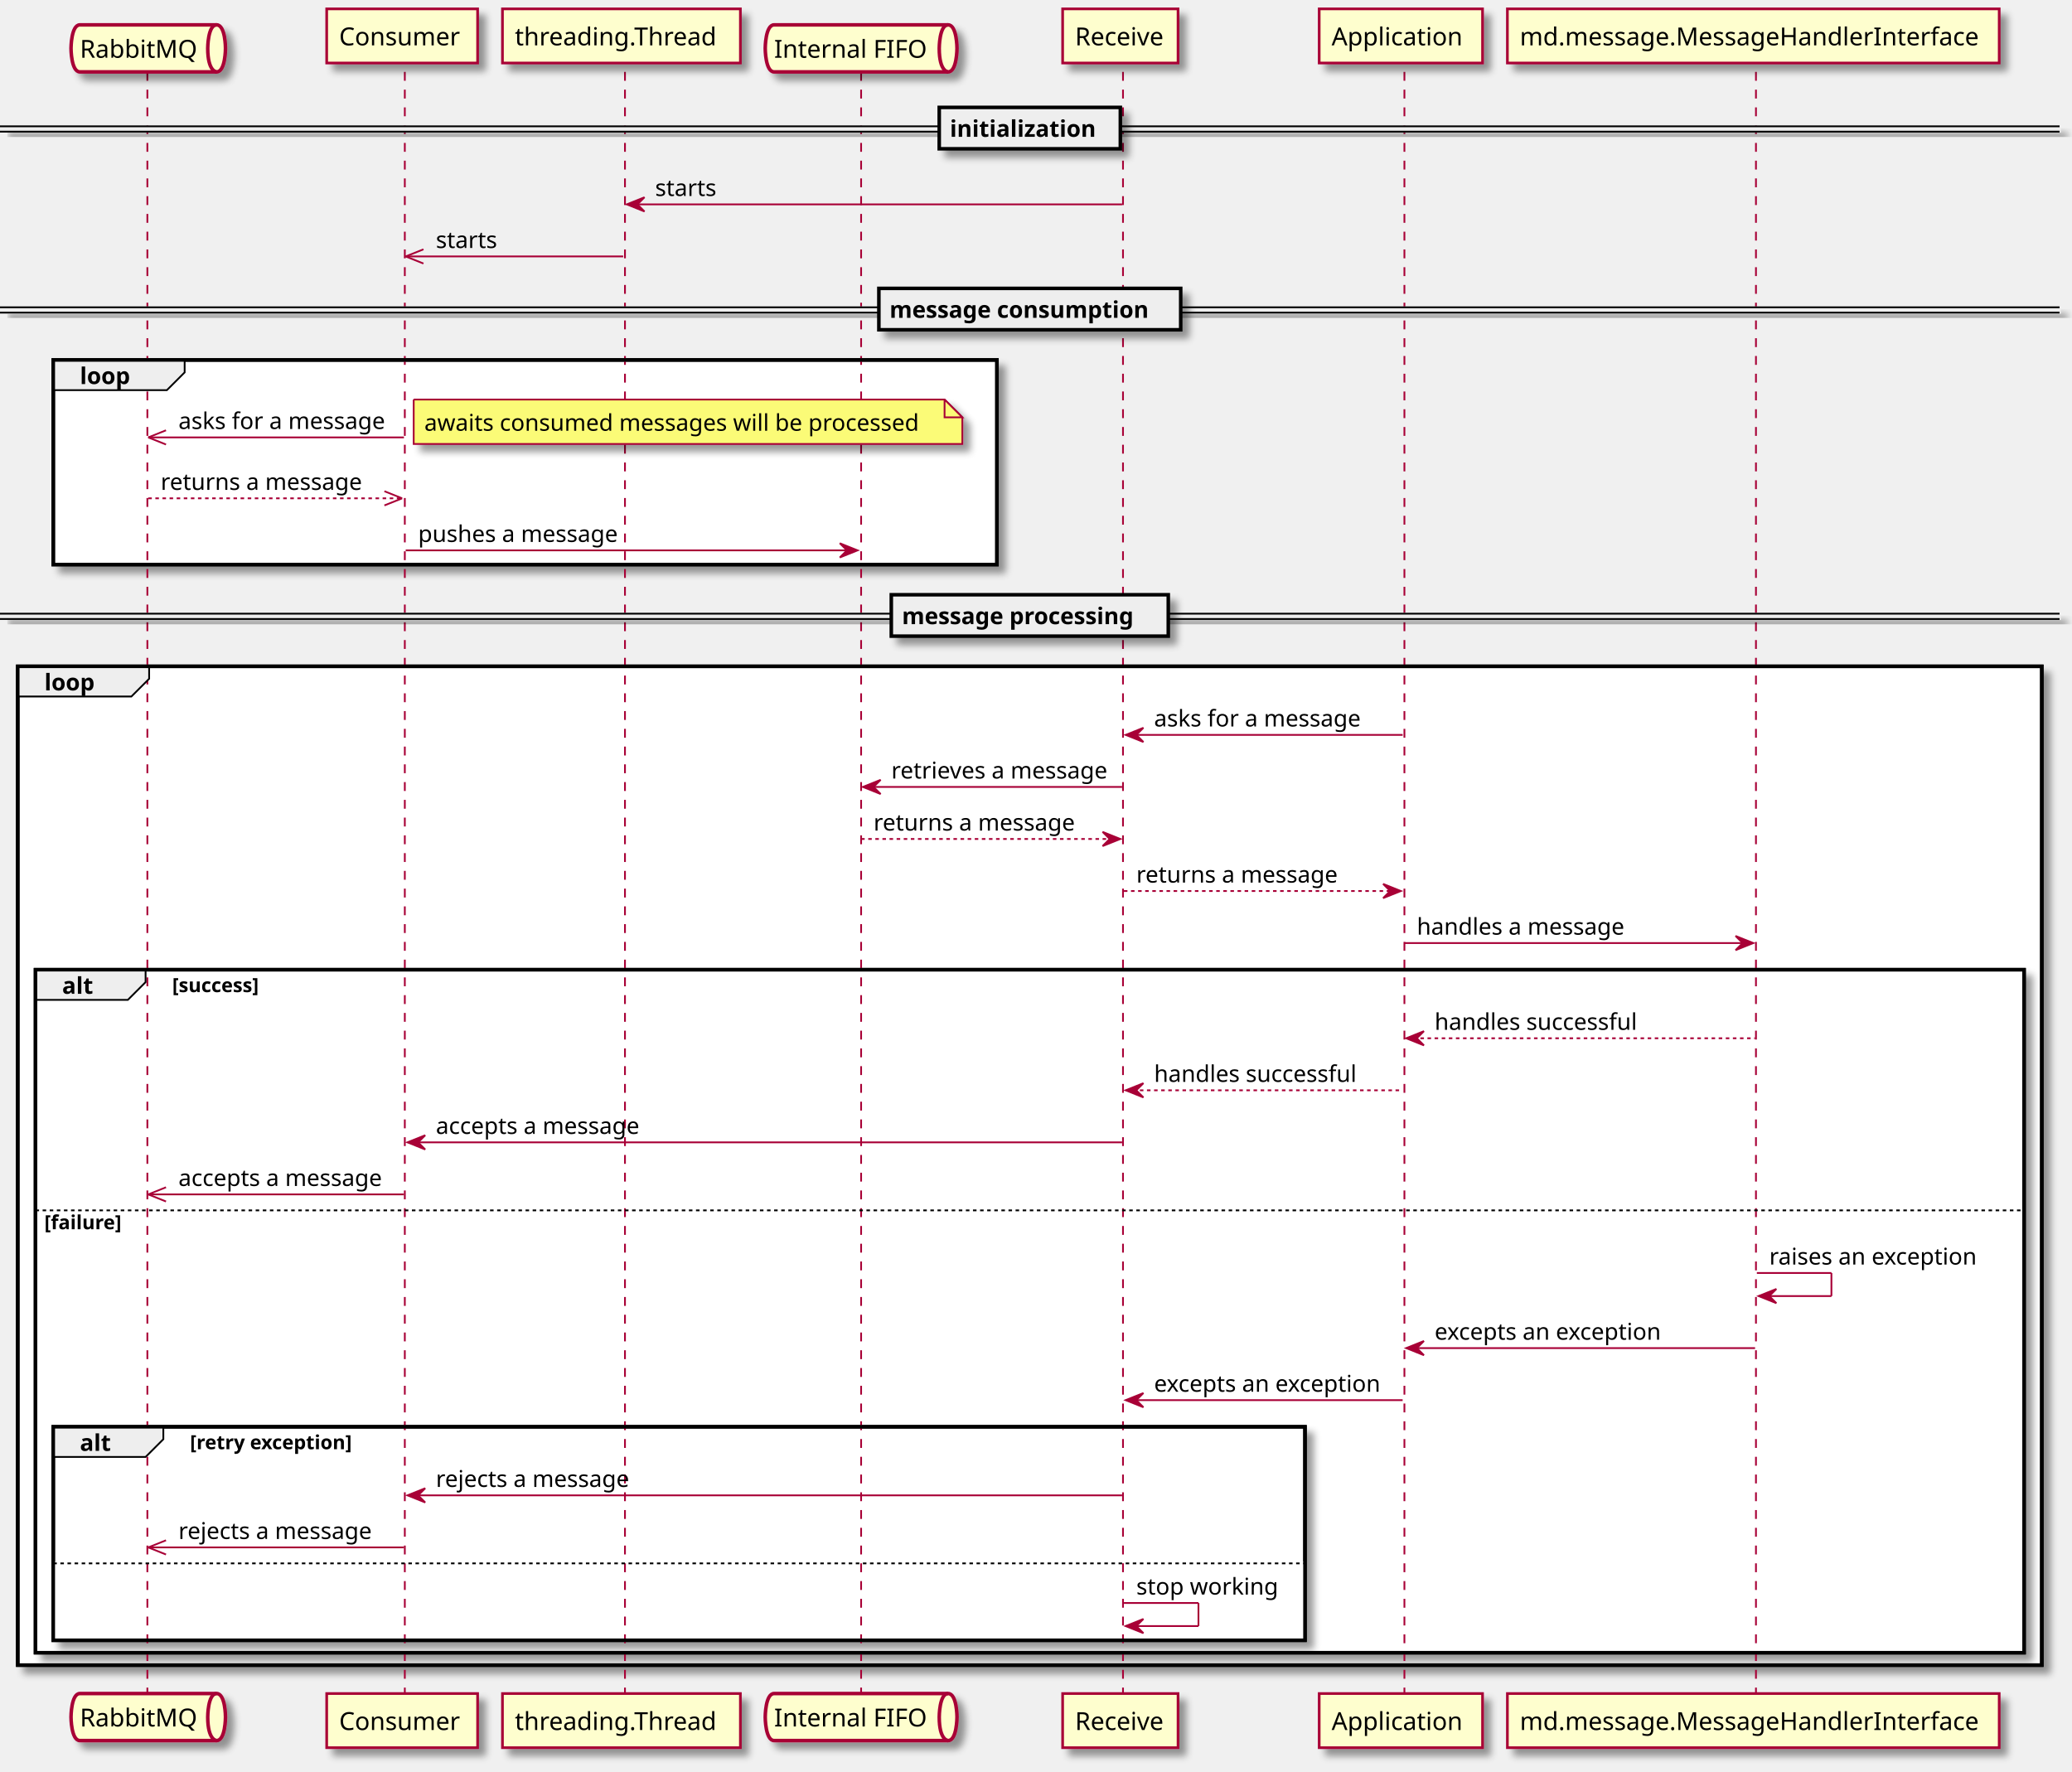
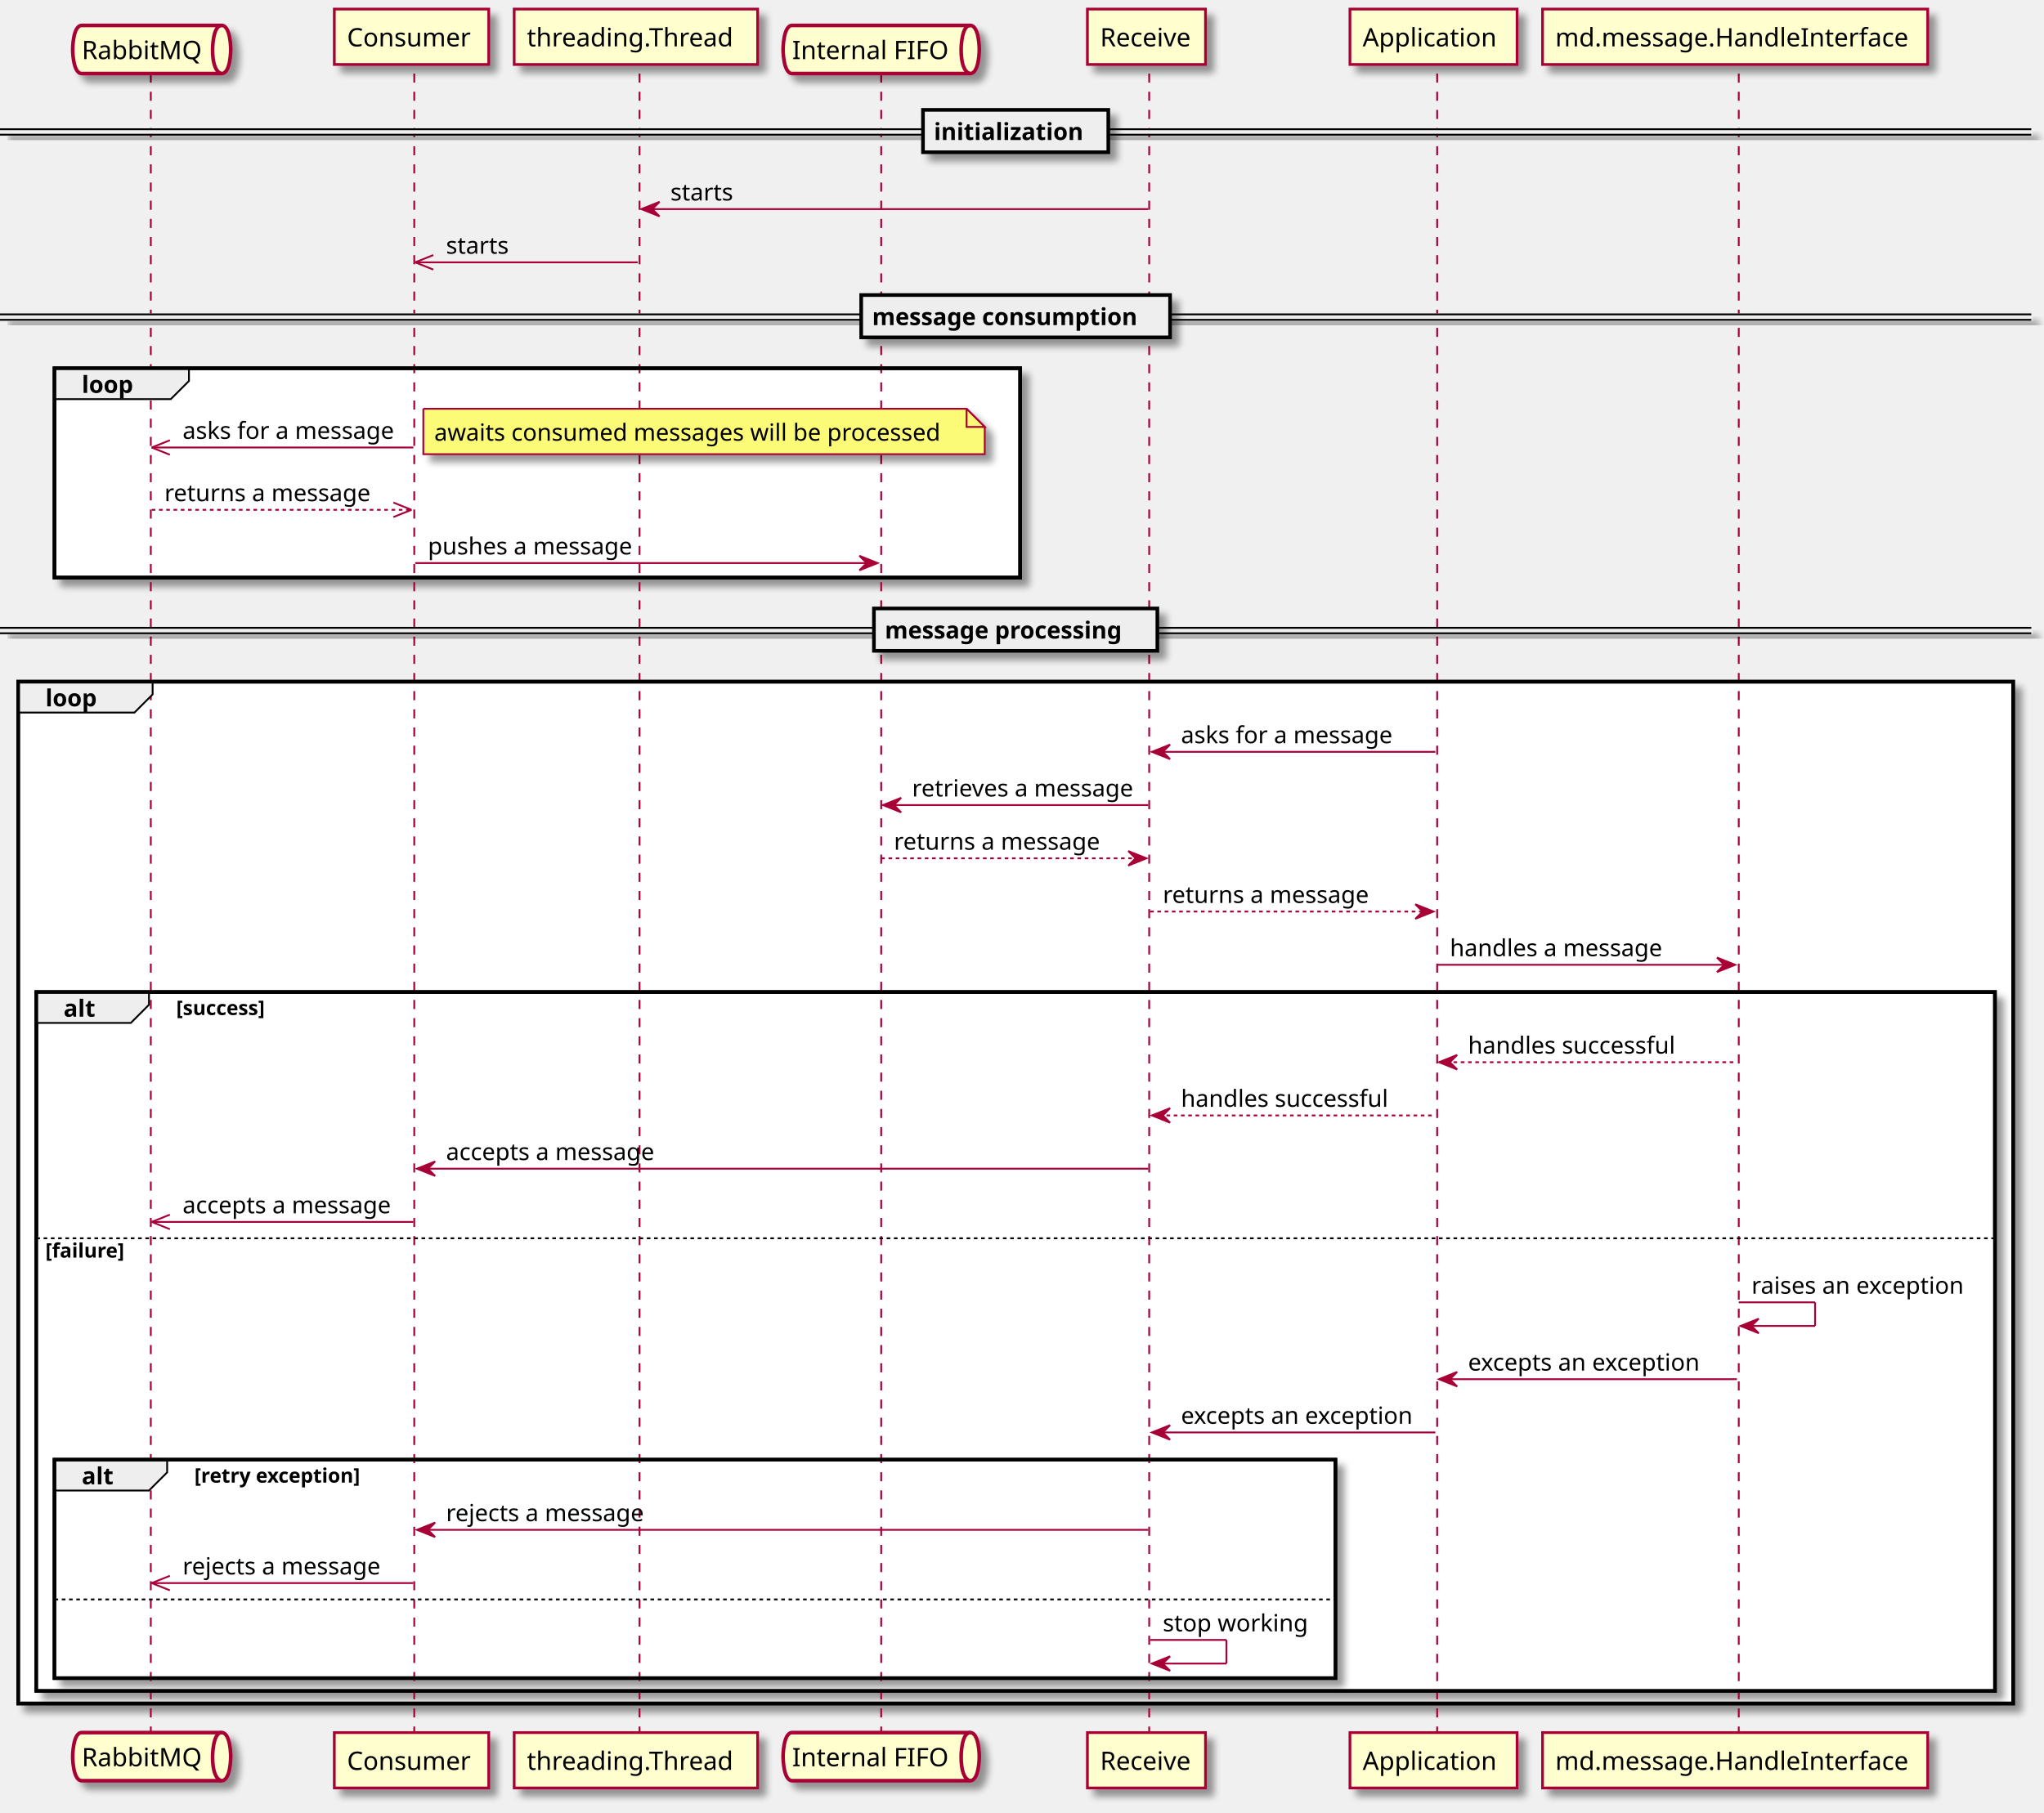
- <svg xmlns="http://www.w3.org/2000/svg" contentScriptType="application/ecmascript" contentStyleType="text/css" height="998px" preserveAspectRatio="none" style="width:1167px;height:998px;background:#FFFFFF;" version="1.1" viewBox="0 0 1167 998" width="1167px" zoomAndPan="magnify">
+ <svg xmlns="http://www.w3.org/2000/svg" contentScriptType="application/ecmascript" contentStyleType="text/css" height="998px" preserveAspectRatio="none" style="width:1125px;height:998px;background:#FFFFFF;" version="1.1" viewBox="0 0 1125 998" width="1125px" zoomAndPan="magnify">
  <defs>
-     <filter height="300%" id="f12l3ty6aggeyv" width="300%" x="-1" y="-1">
+     <filter height="300%" id="f5gqfee3m88hu" width="300%" x="-1" y="-1">
      <feGaussianBlur result="blurOut" stdDeviation="2.0" />
      <feColorMatrix in="blurOut" result="blurOut2" type="matrix" values="0 0 0 0 0 0 0 0 0 0 0 0 0 0 0 0 0 0 .4 0" />
      <feOffset dx="4.0" dy="4.0" in="blurOut2" result="blurOut3" />
      <feBlend in="SourceGraphic" in2="blurOut3" mode="normal" />
    </filter>
  </defs>
  <g>
-     <rect fill="#FFFFFF" filter="url(#f12l3ty6aggeyv)" height="115.242" style="stroke:#000000;stroke-width:2.0;" width="531.5" x="30" y="202.731" />
-     <rect fill="#FFFFFF" filter="url(#f12l3ty6aggeyv)" height="562.545" style="stroke:#000000;stroke-width:2.0;" width="1140" x="10" y="375.283" />
-     <rect fill="#FFFFFF" filter="url(#f12l3ty6aggeyv)" height="384.682" style="stroke:#000000;stroke-width:2.0;" width="1120" x="20" y="546.146" />
-     <rect fill="#FFFFFF" height="250.129" style="stroke:none;stroke-width:1.0;" width="1120" x="20" y="680.699" />
-     <rect fill="#FFFFFF" filter="url(#f12l3ty6aggeyv)" height="120.242" style="stroke:#000000;stroke-width:2.0;" width="705" x="30" y="803.586" />
+     <rect fill="#FFFFFF" filter="url(#f5gqfee3m88hu)" height="115.242" style="stroke:#000000;stroke-width:2.0;" width="531.5" x="30" y="202.731" />
+     <rect fill="#FFFFFF" filter="url(#f5gqfee3m88hu)" height="562.545" style="stroke:#000000;stroke-width:2.0;" width="1098" x="10" y="375.283" />
+     <rect fill="#FFFFFF" filter="url(#f5gqfee3m88hu)" height="384.682" style="stroke:#000000;stroke-width:2.0;" width="1078" x="20" y="546.146" />
+     <rect fill="#FFFFFF" height="250.129" style="stroke:none;stroke-width:1.0;" width="1078" x="20" y="680.699" />
+     <rect fill="#FFFFFF" filter="url(#f5gqfee3m88hu)" height="120.242" style="stroke:#000000;stroke-width:2.0;" width="705" x="30" y="803.586" />
    <rect fill="#FFFFFF" height="44.31" style="stroke:none;stroke-width:1.0;" width="705" x="30" y="879.518" />
    <line style="stroke:#A80036;stroke-width:1.0;stroke-dasharray:5.0,5.0;" x1="83" x2="83" y1="40.488" y2="954.828" />
    <line style="stroke:#A80036;stroke-width:1.0;stroke-dasharray:5.0,5.0;" x1="228" x2="228" y1="40.488" y2="954.828" />
    <line style="stroke:#A80036;stroke-width:1.0;stroke-dasharray:5.0,5.0;" x1="352" x2="352" y1="40.488" y2="954.828" />
    <line style="stroke:#A80036;stroke-width:1.0;stroke-dasharray:5.0,5.0;" x1="485" x2="485" y1="40.488" y2="954.828" />
    <line style="stroke:#A80036;stroke-width:1.0;stroke-dasharray:5.0,5.0;" x1="632.5" x2="632.5" y1="40.488" y2="954.828" />
    <line style="stroke:#A80036;stroke-width:1.0;stroke-dasharray:5.0,5.0;" x1="791" x2="791" y1="40.488" y2="954.828" />
-     <line style="stroke:#A80036;stroke-width:1.0;stroke-dasharray:5.0,5.0;" x1="989" x2="989" y1="40.488" y2="954.828" />
-     <path d="M45,14 L122,14 C127,14 127,27.244 127,27.244 C127,27.244 127,40.488 122,40.488 L45,40.488 C40,40.488 40,27.244 40,27.244 C40,27.244 40,14 45,14 " fill="#FEFECE" filter="url(#f12l3ty6aggeyv)" style="stroke:#A80036;stroke-width:2.0;" />
+     <line style="stroke:#A80036;stroke-width:1.0;stroke-dasharray:5.0,5.0;" x1="957" x2="957" y1="40.488" y2="954.828" />
+     <path d="M45,14 L122,14 C127,14 127,27.244 127,27.244 C127,27.244 127,40.488 122,40.488 L45,40.488 C40,40.488 40,27.244 40,27.244 C40,27.244 40,14 45,14 " fill="#FEFECE" filter="url(#f5gqfee3m88hu)" style="stroke:#A80036;stroke-width:2.0;" />
    <path d="M122,14 C117,14 117,27.244 117,27.244 C117,40.488 122,40.488 122,40.488 " fill="none" style="stroke:#A80036;stroke-width:2.0;" />
    <text fill="#000000" font-family="sans-serif" font-size="14" lengthAdjust="spacing" textLength="67" x="45" y="32.535">RabbitMQ</text>
-     <path d="M45,953.828 L122,953.828 C127,953.828 127,967.072 127,967.072 C127,967.072 127,980.316 122,980.316 L45,980.316 C40,980.316 40,967.072 40,967.072 C40,967.072 40,953.828 45,953.828 " fill="#FEFECE" filter="url(#f12l3ty6aggeyv)" style="stroke:#A80036;stroke-width:2.0;" />
+     <path d="M45,953.828 L122,953.828 C127,953.828 127,967.072 127,967.072 C127,967.072 127,980.316 122,980.316 L45,980.316 C40,980.316 40,967.072 40,967.072 C40,967.072 40,953.828 45,953.828 " fill="#FEFECE" filter="url(#f5gqfee3m88hu)" style="stroke:#A80036;stroke-width:2.0;" />
    <path d="M122,953.828 C117,953.828 117,967.072 117,967.072 C117,980.316 122,980.316 122,980.316 " fill="none" style="stroke:#A80036;stroke-width:2.0;" />
    <text fill="#000000" font-family="sans-serif" font-size="14" lengthAdjust="spacing" textLength="67" x="45" y="972.363">RabbitMQ</text>
-     <rect fill="#FEFECE" filter="url(#f12l3ty6aggeyv)" height="30.488" style="stroke:#A80036;stroke-width:1.5;" width="85" x="184" y="5" />
+     <rect fill="#FEFECE" filter="url(#f5gqfee3m88hu)" height="30.488" style="stroke:#A80036;stroke-width:1.5;" width="85" x="184" y="5" />
    <text fill="#000000" font-family="sans-serif" font-size="14" lengthAdjust="spacing" textLength="71" x="191" y="25.535">Consumer</text>
-     <rect fill="#FEFECE" filter="url(#f12l3ty6aggeyv)" height="30.488" style="stroke:#A80036;stroke-width:1.5;" width="85" x="184" y="953.828" />
+     <rect fill="#FEFECE" filter="url(#f5gqfee3m88hu)" height="30.488" style="stroke:#A80036;stroke-width:1.5;" width="85" x="184" y="953.828" />
    <text fill="#000000" font-family="sans-serif" font-size="14" lengthAdjust="spacing" textLength="71" x="191" y="974.363">Consumer</text>
-     <rect fill="#FEFECE" filter="url(#f12l3ty6aggeyv)" height="30.488" style="stroke:#A80036;stroke-width:1.5;" width="134" x="283" y="5" />
+     <rect fill="#FEFECE" filter="url(#f5gqfee3m88hu)" height="30.488" style="stroke:#A80036;stroke-width:1.5;" width="134" x="283" y="5" />
    <text fill="#000000" font-family="sans-serif" font-size="14" lengthAdjust="spacing" textLength="120" x="290" y="25.535">threading.Thread</text>
-     <rect fill="#FEFECE" filter="url(#f12l3ty6aggeyv)" height="30.488" style="stroke:#A80036;stroke-width:1.5;" width="134" x="283" y="953.828" />
+     <rect fill="#FEFECE" filter="url(#f5gqfee3m88hu)" height="30.488" style="stroke:#A80036;stroke-width:1.5;" width="134" x="283" y="953.828" />
    <text fill="#000000" font-family="sans-serif" font-size="14" lengthAdjust="spacing" textLength="120" x="290" y="974.363">threading.Thread</text>
-     <path d="M436,14 L534,14 C539,14 539,27.244 539,27.244 C539,27.244 539,40.488 534,40.488 L436,40.488 C431,40.488 431,27.244 431,27.244 C431,27.244 431,14 436,14 " fill="#FEFECE" filter="url(#f12l3ty6aggeyv)" style="stroke:#A80036;stroke-width:2.0;" />
+     <path d="M436,14 L534,14 C539,14 539,27.244 539,27.244 C539,27.244 539,40.488 534,40.488 L436,40.488 C431,40.488 431,27.244 431,27.244 C431,27.244 431,14 436,14 " fill="#FEFECE" filter="url(#f5gqfee3m88hu)" style="stroke:#A80036;stroke-width:2.0;" />
    <path d="M534,14 C529,14 529,27.244 529,27.244 C529,40.488 534,40.488 534,40.488 " fill="none" style="stroke:#A80036;stroke-width:2.0;" />
    <text fill="#000000" font-family="sans-serif" font-size="14" lengthAdjust="spacing" textLength="88" x="436" y="32.535">Internal FIFO</text>
-     <path d="M436,953.828 L534,953.828 C539,953.828 539,967.072 539,967.072 C539,967.072 539,980.316 534,980.316 L436,980.316 C431,980.316 431,967.072 431,967.072 C431,967.072 431,953.828 436,953.828 " fill="#FEFECE" filter="url(#f12l3ty6aggeyv)" style="stroke:#A80036;stroke-width:2.0;" />
+     <path d="M436,953.828 L534,953.828 C539,953.828 539,967.072 539,967.072 C539,967.072 539,980.316 534,980.316 L436,980.316 C431,980.316 431,967.072 431,967.072 C431,967.072 431,953.828 436,953.828 " fill="#FEFECE" filter="url(#f5gqfee3m88hu)" style="stroke:#A80036;stroke-width:2.0;" />
    <path d="M534,953.828 C529,953.828 529,967.072 529,967.072 C529,980.316 534,980.316 534,980.316 " fill="none" style="stroke:#A80036;stroke-width:2.0;" />
    <text fill="#000000" font-family="sans-serif" font-size="14" lengthAdjust="spacing" textLength="88" x="436" y="972.363">Internal FIFO</text>
-     <rect fill="#FEFECE" filter="url(#f12l3ty6aggeyv)" height="30.488" style="stroke:#A80036;stroke-width:1.5;" width="65" x="598.5" y="5" />
+     <rect fill="#FEFECE" filter="url(#f5gqfee3m88hu)" height="30.488" style="stroke:#A80036;stroke-width:1.5;" width="65" x="598.5" y="5" />
    <text fill="#000000" font-family="sans-serif" font-size="14" lengthAdjust="spacing" textLength="51" x="605.5" y="25.535">Receive</text>
-     <rect fill="#FEFECE" filter="url(#f12l3ty6aggeyv)" height="30.488" style="stroke:#A80036;stroke-width:1.5;" width="65" x="598.5" y="953.828" />
+     <rect fill="#FEFECE" filter="url(#f5gqfee3m88hu)" height="30.488" style="stroke:#A80036;stroke-width:1.5;" width="65" x="598.5" y="953.828" />
    <text fill="#000000" font-family="sans-serif" font-size="14" lengthAdjust="spacing" textLength="51" x="605.5" y="974.363">Receive</text>
-     <rect fill="#FEFECE" filter="url(#f12l3ty6aggeyv)" height="30.488" style="stroke:#A80036;stroke-width:1.5;" width="92" x="743" y="5" />
+     <rect fill="#FEFECE" filter="url(#f5gqfee3m88hu)" height="30.488" style="stroke:#A80036;stroke-width:1.5;" width="92" x="743" y="5" />
    <text fill="#000000" font-family="sans-serif" font-size="14" lengthAdjust="spacing" textLength="78" x="750" y="25.535">Application</text>
-     <rect fill="#FEFECE" filter="url(#f12l3ty6aggeyv)" height="30.488" style="stroke:#A80036;stroke-width:1.5;" width="92" x="743" y="953.828" />
+     <rect fill="#FEFECE" filter="url(#f5gqfee3m88hu)" height="30.488" style="stroke:#A80036;stroke-width:1.5;" width="92" x="743" y="953.828" />
    <text fill="#000000" font-family="sans-serif" font-size="14" lengthAdjust="spacing" textLength="78" x="750" y="974.363">Application</text>
-     <rect fill="#FEFECE" filter="url(#f12l3ty6aggeyv)" height="30.488" style="stroke:#A80036;stroke-width:1.5;" width="277" x="849" y="5" />
-     <text fill="#000000" font-family="sans-serif" font-size="14" lengthAdjust="spacing" textLength="263" x="856" y="25.535">md.message.MessageHandlerInterface</text>
-     <rect fill="#FEFECE" filter="url(#f12l3ty6aggeyv)" height="30.488" style="stroke:#A80036;stroke-width:1.5;" width="277" x="849" y="953.828" />
-     <text fill="#000000" font-family="sans-serif" font-size="14" lengthAdjust="spacing" textLength="263" x="856" y="974.363">md.message.MessageHandlerInterface</text>
-     <rect fill="#EEEEEE" filter="url(#f12l3ty6aggeyv)" height="3" style="stroke:#EEEEEE;stroke-width:1.0;" width="1160" x="0" y="71.144" />
-     <line style="stroke:#000000;stroke-width:1.0;" x1="0" x2="1160" y1="71.144" y2="71.144" />
-     <line style="stroke:#000000;stroke-width:1.0;" x1="0" x2="1160" y1="74.144" y2="74.144" />
-     <rect fill="#EEEEEE" filter="url(#f12l3ty6aggeyv)" height="23.311" style="stroke:#000000;stroke-width:2.0;" width="102" x="529" y="60.488" />
-     <text fill="#000000" font-family="sans-serif" font-size="13" font-weight="bold" lengthAdjust="spacing" textLength="84" x="535" y="77.057">initialization</text>
+     <rect fill="#FEFECE" filter="url(#f5gqfee3m88hu)" height="30.488" style="stroke:#A80036;stroke-width:1.5;" width="212" x="849" y="5" />
+     <text fill="#000000" font-family="sans-serif" font-size="14" lengthAdjust="spacing" textLength="198" x="856" y="25.535">md.message.HandleInterface</text>
+     <rect fill="#FEFECE" filter="url(#f5gqfee3m88hu)" height="30.488" style="stroke:#A80036;stroke-width:1.5;" width="212" x="849" y="953.828" />
+     <text fill="#000000" font-family="sans-serif" font-size="14" lengthAdjust="spacing" textLength="198" x="856" y="974.363">md.message.HandleInterface</text>
+     <rect fill="#EEEEEE" filter="url(#f5gqfee3m88hu)" height="3" style="stroke:#EEEEEE;stroke-width:1.0;" width="1118" x="0" y="71.144" />
+     <line style="stroke:#000000;stroke-width:1.0;" x1="0" x2="1118" y1="71.144" y2="71.144" />
+     <line style="stroke:#000000;stroke-width:1.0;" x1="0" x2="1118" y1="74.144" y2="74.144" />
+     <rect fill="#EEEEEE" filter="url(#f5gqfee3m88hu)" height="23.311" style="stroke:#000000;stroke-width:2.0;" width="102" x="508" y="60.488" />
+     <text fill="#000000" font-family="sans-serif" font-size="13" font-weight="bold" lengthAdjust="spacing" textLength="84" x="514" y="77.057">initialization</text>
    <polygon fill="#A80036" points="363,111.109,353,115.109,363,119.109,359,115.109" style="stroke:#A80036;stroke-width:1.0;" />
    <line style="stroke:#A80036;stroke-width:1.0;" x1="357" x2="632" y1="115.109" y2="115.109" />
    <text fill="#000000" font-family="sans-serif" font-size="13" lengthAdjust="spacing" textLength="36" x="369" y="110.367">starts</text>
    <line style="stroke:#A80036;stroke-width:1.0;" x1="228.5" x2="238.5" y1="144.42" y2="140.42" />
    <line style="stroke:#A80036;stroke-width:1.0;" x1="228.5" x2="238.5" y1="144.42" y2="148.42" />
    <line style="stroke:#A80036;stroke-width:1.0;" x1="228.5" x2="351" y1="144.42" y2="144.42" />
    <text fill="#000000" font-family="sans-serif" font-size="13" lengthAdjust="spacing" textLength="36" x="245.5" y="139.678">starts</text>
-     <rect fill="#EEEEEE" filter="url(#f12l3ty6aggeyv)" height="3" style="stroke:#EEEEEE;stroke-width:1.0;" width="1160" x="0" y="173.075" />
-     <line style="stroke:#000000;stroke-width:1.0;" x1="0" x2="1160" y1="173.075" y2="173.075" />
-     <line style="stroke:#000000;stroke-width:1.0;" x1="0" x2="1160" y1="176.075" y2="176.075" />
-     <rect fill="#EEEEEE" filter="url(#f12l3ty6aggeyv)" height="23.311" style="stroke:#000000;stroke-width:2.0;" width="170" x="495" y="162.42" />
-     <text fill="#000000" font-family="sans-serif" font-size="13" font-weight="bold" lengthAdjust="spacing" textLength="152" x="501" y="178.988">message consumption</text>
+     <rect fill="#EEEEEE" filter="url(#f5gqfee3m88hu)" height="3" style="stroke:#EEEEEE;stroke-width:1.0;" width="1118" x="0" y="173.075" />
+     <line style="stroke:#000000;stroke-width:1.0;" x1="0" x2="1118" y1="173.075" y2="173.075" />
+     <line style="stroke:#000000;stroke-width:1.0;" x1="0" x2="1118" y1="176.075" y2="176.075" />
+     <rect fill="#EEEEEE" filter="url(#f5gqfee3m88hu)" height="23.311" style="stroke:#000000;stroke-width:2.0;" width="170" x="474" y="162.42" />
+     <text fill="#000000" font-family="sans-serif" font-size="13" font-weight="bold" lengthAdjust="spacing" textLength="152" x="480" y="178.988">message consumption</text>
    <path d="M30,202.731 L104,202.731 L104,209.731 L94,219.731 L30,219.731 L30,202.731 " fill="#EEEEEE" style="stroke:#000000;stroke-width:1.0;" />
    <rect fill="none" height="115.242" style="stroke:#000000;stroke-width:2.0;" width="531.5" x="30" y="202.731" />
    <text fill="#000000" font-family="sans-serif" font-size="13" font-weight="bold" lengthAdjust="spacing" textLength="29" x="45" y="216.299">loop</text>
    <line style="stroke:#A80036;stroke-width:1.0;" x1="83.5" x2="93.5" y1="246.352" y2="242.352" />
    <line style="stroke:#A80036;stroke-width:1.0;" x1="83.5" x2="93.5" y1="246.352" y2="250.352" />
    <line style="stroke:#A80036;stroke-width:1.0;" x1="83.5" x2="227.5" y1="246.352" y2="246.352" />
    <text fill="#000000" font-family="sans-serif" font-size="13" lengthAdjust="spacing" textLength="121" x="100.5" y="241.609">asks for a message</text>
-     <path d="M233,225.041 L233,250.041 L542,250.041 L542,235.041 L532,225.041 L233,225.041 " fill="#FBFB77" filter="url(#f12l3ty6aggeyv)" style="stroke:#A80036;stroke-width:1.0;" />
+     <path d="M233,225.041 L233,250.041 L542,250.041 L542,235.041 L532,225.041 L233,225.041 " fill="#FBFB77" filter="url(#f5gqfee3m88hu)" style="stroke:#A80036;stroke-width:1.0;" />
    <path d="M532,225.041 L532,235.041 L542,235.041 L532,225.041 " fill="#FBFB77" style="stroke:#A80036;stroke-width:1.0;" />
    <text fill="#000000" font-family="sans-serif" font-size="13" lengthAdjust="spacing" textLength="288" x="239" y="242.609">awaits consumed messages will be processed</text>
    <line style="stroke:#A80036;stroke-width:1.0;" x1="226.5" x2="216.5" y1="280.662" y2="276.662" />
    <line style="stroke:#A80036;stroke-width:1.0;" x1="226.5" x2="216.5" y1="280.662" y2="284.662" />
    <line style="stroke:#A80036;stroke-width:1.0;stroke-dasharray:2.0,2.0;" x1="83.5" x2="227.5" y1="280.662" y2="280.662" />
    <text fill="#000000" font-family="sans-serif" font-size="13" lengthAdjust="spacing" textLength="115" x="90.5" y="275.92">returns a message</text>
    <polygon fill="#A80036" points="473,305.973,483,309.973,473,313.973,477,309.973" style="stroke:#A80036;stroke-width:1.0;" />
    <line style="stroke:#A80036;stroke-width:1.0;" x1="228.5" x2="479" y1="309.973" y2="309.973" />
    <text fill="#000000" font-family="sans-serif" font-size="13" lengthAdjust="spacing" textLength="115" x="235.5" y="305.231">pushes a message</text>
-     <rect fill="#EEEEEE" filter="url(#f12l3ty6aggeyv)" height="3" style="stroke:#EEEEEE;stroke-width:1.0;" width="1160" x="0" y="345.628" />
-     <line style="stroke:#000000;stroke-width:1.0;" x1="0" x2="1160" y1="345.628" y2="345.628" />
-     <line style="stroke:#000000;stroke-width:1.0;" x1="0" x2="1160" y1="348.628" y2="348.628" />
-     <rect fill="#EEEEEE" filter="url(#f12l3ty6aggeyv)" height="23.311" style="stroke:#000000;stroke-width:2.0;" width="156" x="502" y="334.973" />
-     <text fill="#000000" font-family="sans-serif" font-size="13" font-weight="bold" lengthAdjust="spacing" textLength="138" x="508" y="351.541">message processing</text>
+     <rect fill="#EEEEEE" filter="url(#f5gqfee3m88hu)" height="3" style="stroke:#EEEEEE;stroke-width:1.0;" width="1118" x="0" y="345.628" />
+     <line style="stroke:#000000;stroke-width:1.0;" x1="0" x2="1118" y1="345.628" y2="345.628" />
+     <line style="stroke:#000000;stroke-width:1.0;" x1="0" x2="1118" y1="348.628" y2="348.628" />
+     <rect fill="#EEEEEE" filter="url(#f5gqfee3m88hu)" height="23.311" style="stroke:#000000;stroke-width:2.0;" width="156" x="481" y="334.973" />
+     <text fill="#000000" font-family="sans-serif" font-size="13" font-weight="bold" lengthAdjust="spacing" textLength="138" x="487" y="351.541">message processing</text>
    <path d="M10,375.283 L84,375.283 L84,382.283 L74,392.283 L10,392.283 L10,375.283 " fill="#EEEEEE" style="stroke:#000000;stroke-width:1.0;" />
-     <rect fill="none" height="562.545" style="stroke:#000000;stroke-width:2.0;" width="1140" x="10" y="375.283" />
+     <rect fill="none" height="562.545" style="stroke:#000000;stroke-width:2.0;" width="1098" x="10" y="375.283" />
    <text fill="#000000" font-family="sans-serif" font-size="13" font-weight="bold" lengthAdjust="spacing" textLength="29" x="25" y="388.852">loop</text>
    <polygon fill="#A80036" points="644,409.904,634,413.904,644,417.904,640,413.904" style="stroke:#A80036;stroke-width:1.0;" />
    <line style="stroke:#A80036;stroke-width:1.0;" x1="638" x2="790" y1="413.904" y2="413.904" />
    <text fill="#000000" font-family="sans-serif" font-size="13" lengthAdjust="spacing" textLength="121" x="650" y="409.162">asks for a message</text>
    <polygon fill="#A80036" points="496,439.215,486,443.215,496,447.215,492,443.215" style="stroke:#A80036;stroke-width:1.0;" />
    <line style="stroke:#A80036;stroke-width:1.0;" x1="490" x2="632" y1="443.215" y2="443.215" />
    <text fill="#000000" font-family="sans-serif" font-size="13" lengthAdjust="spacing" textLength="124" x="502" y="438.473">retrieves a message</text>
    <polygon fill="#A80036" points="621,468.525,631,472.525,621,476.525,625,472.525" style="stroke:#A80036;stroke-width:1.0;" />
    <line style="stroke:#A80036;stroke-width:1.0;stroke-dasharray:2.0,2.0;" x1="485" x2="627" y1="472.525" y2="472.525" />
    <text fill="#000000" font-family="sans-serif" font-size="13" lengthAdjust="spacing" textLength="115" x="492" y="467.783">returns a message</text>
    <polygon fill="#A80036" points="779,497.836,789,501.836,779,505.836,783,501.836" style="stroke:#A80036;stroke-width:1.0;" />
    <line style="stroke:#A80036;stroke-width:1.0;stroke-dasharray:2.0,2.0;" x1="633" x2="785" y1="501.836" y2="501.836" />
    <text fill="#000000" font-family="sans-serif" font-size="13" lengthAdjust="spacing" textLength="115" x="640" y="497.094">returns a message</text>
-     <polygon fill="#A80036" points="977.5,527.146,987.5,531.146,977.5,535.146,981.5,531.146" style="stroke:#A80036;stroke-width:1.0;" />
-     <line style="stroke:#A80036;stroke-width:1.0;" x1="791" x2="983.5" y1="531.146" y2="531.146" />
+     <polygon fill="#A80036" points="945,527.146,955,531.146,945,535.146,949,531.146" style="stroke:#A80036;stroke-width:1.0;" />
+     <line style="stroke:#A80036;stroke-width:1.0;" x1="791" x2="951" y1="531.146" y2="531.146" />
    <text fill="#000000" font-family="sans-serif" font-size="13" lengthAdjust="spacing" textLength="119" x="798" y="526.404">handles a message</text>
    <path d="M20,546.146 L82,546.146 L82,553.146 L72,563.146 L20,563.146 L20,546.146 " fill="#EEEEEE" style="stroke:#000000;stroke-width:1.0;" />
-     <rect fill="none" height="384.682" style="stroke:#000000;stroke-width:2.0;" width="1120" x="20" y="546.146" />
+     <rect fill="none" height="384.682" style="stroke:#000000;stroke-width:2.0;" width="1078" x="20" y="546.146" />
    <text fill="#000000" font-family="sans-serif" font-size="13" font-weight="bold" lengthAdjust="spacing" textLength="17" x="35" y="559.715">alt</text>
    <text fill="#000000" font-family="sans-serif" font-size="11" font-weight="bold" lengthAdjust="spacing" textLength="51" x="97" y="558.781">[success]</text>
    <polygon fill="#A80036" points="802,580.768,792,584.768,802,588.768,798,584.768" style="stroke:#A80036;stroke-width:1.0;" />
-     <line style="stroke:#A80036;stroke-width:1.0;stroke-dasharray:2.0,2.0;" x1="796" x2="988.5" y1="584.768" y2="584.768" />
+     <line style="stroke:#A80036;stroke-width:1.0;stroke-dasharray:2.0,2.0;" x1="796" x2="956" y1="584.768" y2="584.768" />
    <text fill="#000000" font-family="sans-serif" font-size="13" lengthAdjust="spacing" textLength="120" x="808" y="580.025">handles successful</text>
    <polygon fill="#A80036" points="644,610.078,634,614.078,644,618.078,640,614.078" style="stroke:#A80036;stroke-width:1.0;" />
    <line style="stroke:#A80036;stroke-width:1.0;stroke-dasharray:2.0,2.0;" x1="638" x2="790" y1="614.078" y2="614.078" />
    <text fill="#000000" font-family="sans-serif" font-size="13" lengthAdjust="spacing" textLength="120" x="650" y="609.336">handles successful</text>
    <polygon fill="#A80036" points="239.5,639.389,229.5,643.389,239.5,647.389,235.5,643.389" style="stroke:#A80036;stroke-width:1.0;" />
    <line style="stroke:#A80036;stroke-width:1.0;" x1="233.5" x2="632" y1="643.389" y2="643.389" />
    <text fill="#000000" font-family="sans-serif" font-size="13" lengthAdjust="spacing" textLength="118" x="245.5" y="638.646">accepts a message</text>
    <line style="stroke:#A80036;stroke-width:1.0;" x1="83.5" x2="93.5" y1="672.699" y2="668.699" />
    <line style="stroke:#A80036;stroke-width:1.0;" x1="83.5" x2="93.5" y1="672.699" y2="676.699" />
    <line style="stroke:#A80036;stroke-width:1.0;" x1="83.5" x2="227.5" y1="672.699" y2="672.699" />
    <text fill="#000000" font-family="sans-serif" font-size="13" lengthAdjust="spacing" textLength="118" x="100.5" y="667.957">accepts a message</text>
-     <line style="stroke:#000000;stroke-width:1.0;stroke-dasharray:2.0,2.0;" x1="20" x2="1140" y1="681.699" y2="681.699" />
+     <line style="stroke:#000000;stroke-width:1.0;stroke-dasharray:2.0,2.0;" x1="20" x2="1098" y1="681.699" y2="681.699" />
    <text fill="#000000" font-family="sans-serif" font-size="11" font-weight="bold" lengthAdjust="spacing" textLength="45" x="25" y="692.334">[failure]</text>
-     <line style="stroke:#A80036;stroke-width:1.0;" x1="989.5" x2="1031.5" y1="716.965" y2="716.965" />
-     <line style="stroke:#A80036;stroke-width:1.0;" x1="1031.5" x2="1031.5" y1="716.965" y2="729.965" />
-     <line style="stroke:#A80036;stroke-width:1.0;" x1="990.5" x2="1031.5" y1="729.965" y2="729.965" />
-     <polygon fill="#A80036" points="1000.5,725.965,990.5,729.965,1000.5,733.965,996.5,729.965" style="stroke:#A80036;stroke-width:1.0;" />
-     <text fill="#000000" font-family="sans-serif" font-size="13" lengthAdjust="spacing" textLength="122" x="996.5" y="712.223">raises an exception</text>
+     <line style="stroke:#A80036;stroke-width:1.0;" x1="957" x2="999" y1="716.965" y2="716.965" />
+     <line style="stroke:#A80036;stroke-width:1.0;" x1="999" x2="999" y1="716.965" y2="729.965" />
+     <line style="stroke:#A80036;stroke-width:1.0;" x1="958" x2="999" y1="729.965" y2="729.965" />
+     <polygon fill="#A80036" points="968,725.965,958,729.965,968,733.965,964,729.965" style="stroke:#A80036;stroke-width:1.0;" />
+     <text fill="#000000" font-family="sans-serif" font-size="13" lengthAdjust="spacing" textLength="122" x="964" y="712.223">raises an exception</text>
    <polygon fill="#A80036" points="802,755.275,792,759.275,802,763.275,798,759.275" style="stroke:#A80036;stroke-width:1.0;" />
-     <line style="stroke:#A80036;stroke-width:1.0;" x1="796" x2="988.5" y1="759.275" y2="759.275" />
+     <line style="stroke:#A80036;stroke-width:1.0;" x1="796" x2="956" y1="759.275" y2="759.275" />
    <text fill="#000000" font-family="sans-serif" font-size="13" lengthAdjust="spacing" textLength="134" x="808" y="754.533">excepts an exception</text>
    <polygon fill="#A80036" points="644,784.586,634,788.586,644,792.586,640,788.586" style="stroke:#A80036;stroke-width:1.0;" />
    <line style="stroke:#A80036;stroke-width:1.0;" x1="638" x2="790" y1="788.586" y2="788.586" />
    <text fill="#000000" font-family="sans-serif" font-size="13" lengthAdjust="spacing" textLength="134" x="650" y="783.844">excepts an exception</text>
    <path d="M30,803.586 L92,803.586 L92,810.586 L82,820.586 L30,820.586 L30,803.586 " fill="#EEEEEE" style="stroke:#000000;stroke-width:1.0;" />
    <rect fill="none" height="120.242" style="stroke:#000000;stroke-width:2.0;" width="705" x="30" y="803.586" />
    <text fill="#000000" font-family="sans-serif" font-size="13" font-weight="bold" lengthAdjust="spacing" textLength="17" x="45" y="817.154">alt</text>
    <text fill="#000000" font-family="sans-serif" font-size="11" font-weight="bold" lengthAdjust="spacing" textLength="91" x="107" y="816.221">[retry exception]</text>
    <polygon fill="#A80036" points="239.5,838.207,229.5,842.207,239.5,846.207,235.5,842.207" style="stroke:#A80036;stroke-width:1.0;" />
    <line style="stroke:#A80036;stroke-width:1.0;" x1="233.5" x2="632" y1="842.207" y2="842.207" />
    <text fill="#000000" font-family="sans-serif" font-size="13" lengthAdjust="spacing" textLength="112" x="245.5" y="837.465">rejects a message</text>
    <line style="stroke:#A80036;stroke-width:1.0;" x1="83.5" x2="93.5" y1="871.518" y2="867.518" />
    <line style="stroke:#A80036;stroke-width:1.0;" x1="83.5" x2="93.5" y1="871.518" y2="875.518" />
    <line style="stroke:#A80036;stroke-width:1.0;" x1="83.5" x2="227.5" y1="871.518" y2="871.518" />
    <text fill="#000000" font-family="sans-serif" font-size="13" lengthAdjust="spacing" textLength="112" x="100.5" y="866.775">rejects a message</text>
    <line style="stroke:#000000;stroke-width:1.0;stroke-dasharray:2.0,2.0;" x1="30" x2="735" y1="880.518" y2="880.518" />
    <line style="stroke:#A80036;stroke-width:1.0;" x1="633" x2="675" y1="902.828" y2="902.828" />
    <line style="stroke:#A80036;stroke-width:1.0;" x1="675" x2="675" y1="902.828" y2="915.828" />
    <line style="stroke:#A80036;stroke-width:1.0;" x1="634" x2="675" y1="915.828" y2="915.828" />
    <polygon fill="#A80036" points="644,911.828,634,915.828,644,919.828,640,915.828" style="stroke:#A80036;stroke-width:1.0;" />
    <text fill="#000000" font-family="sans-serif" font-size="13" lengthAdjust="spacing" textLength="83" x="640" y="898.086">stop working</text>
  </g>
</svg>
